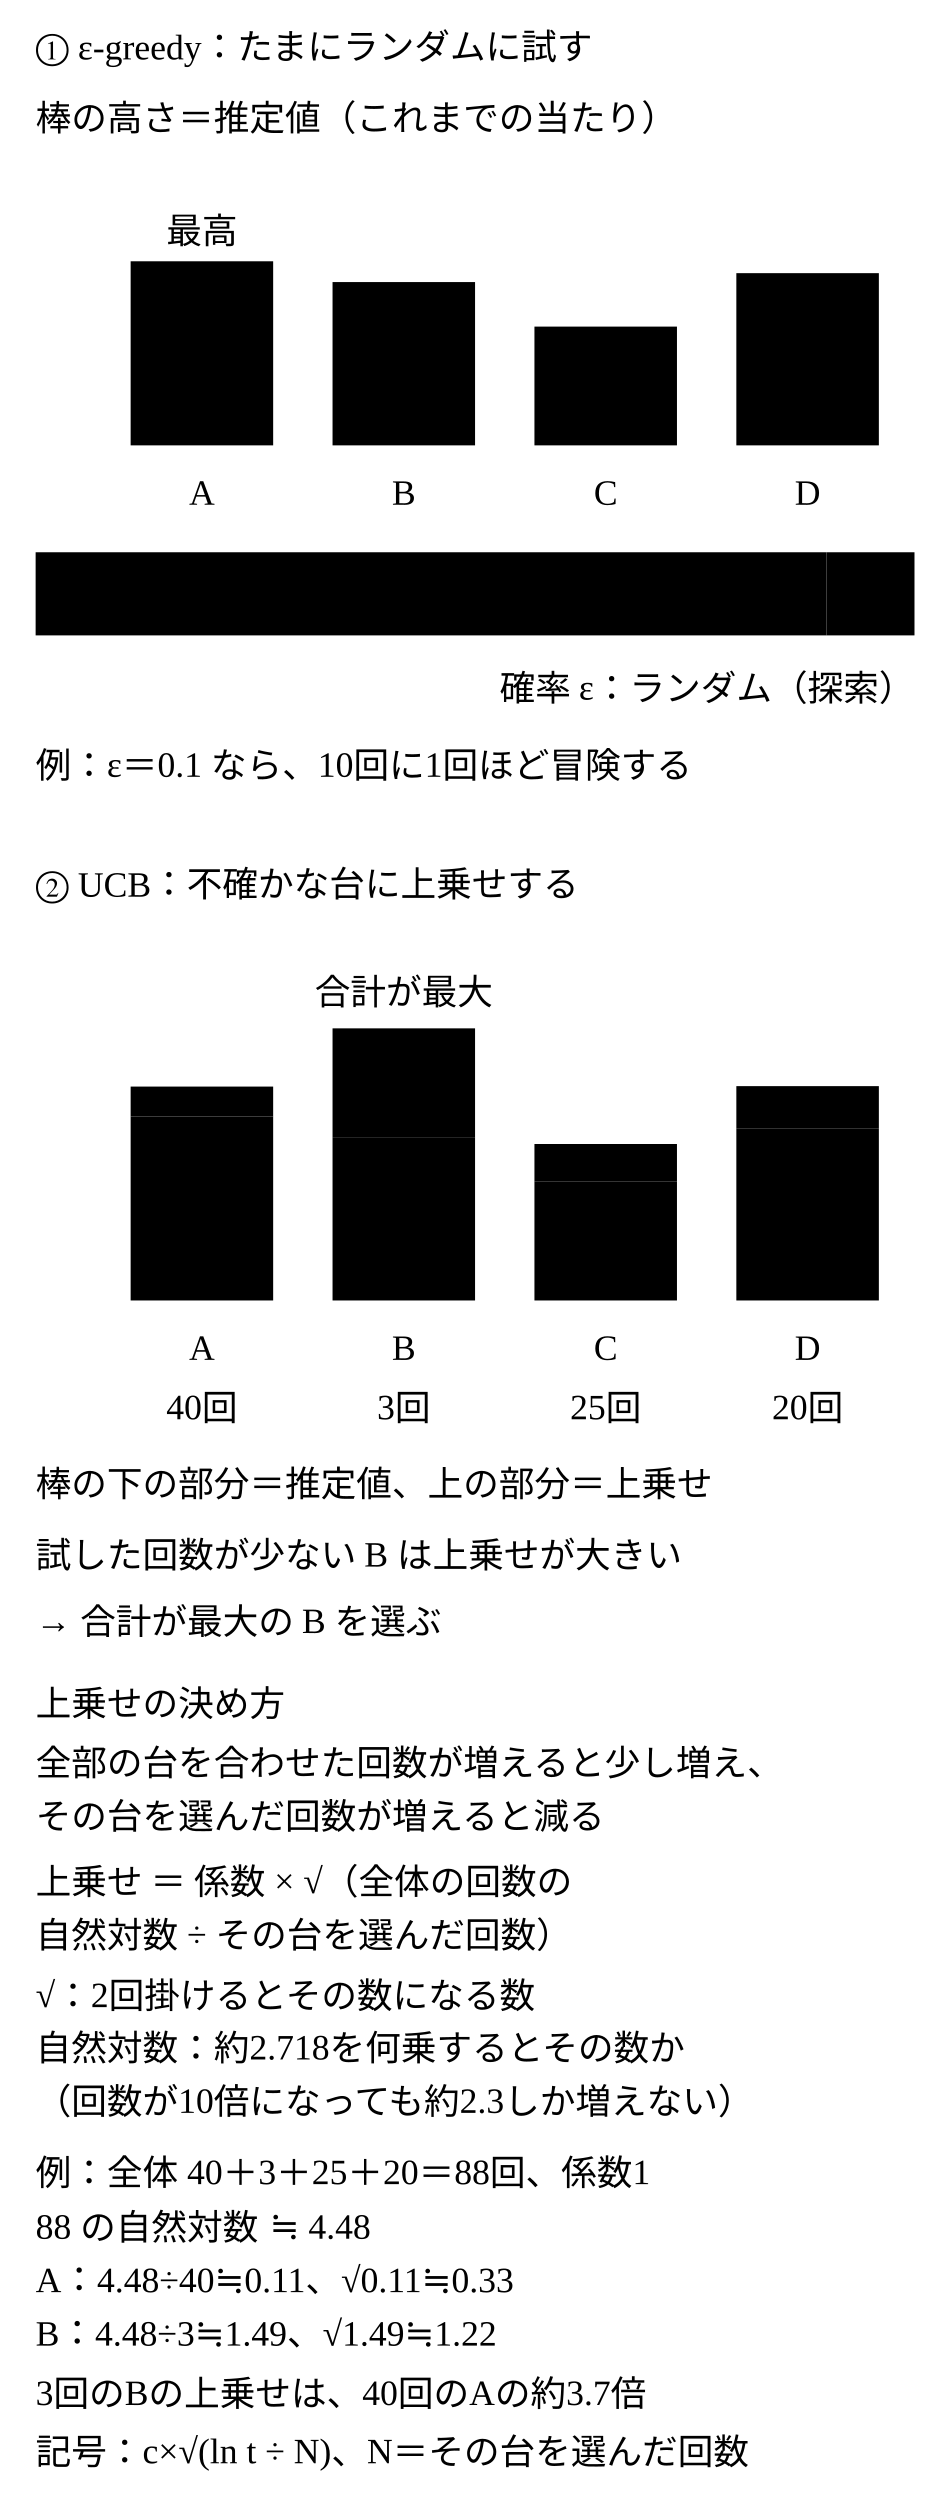
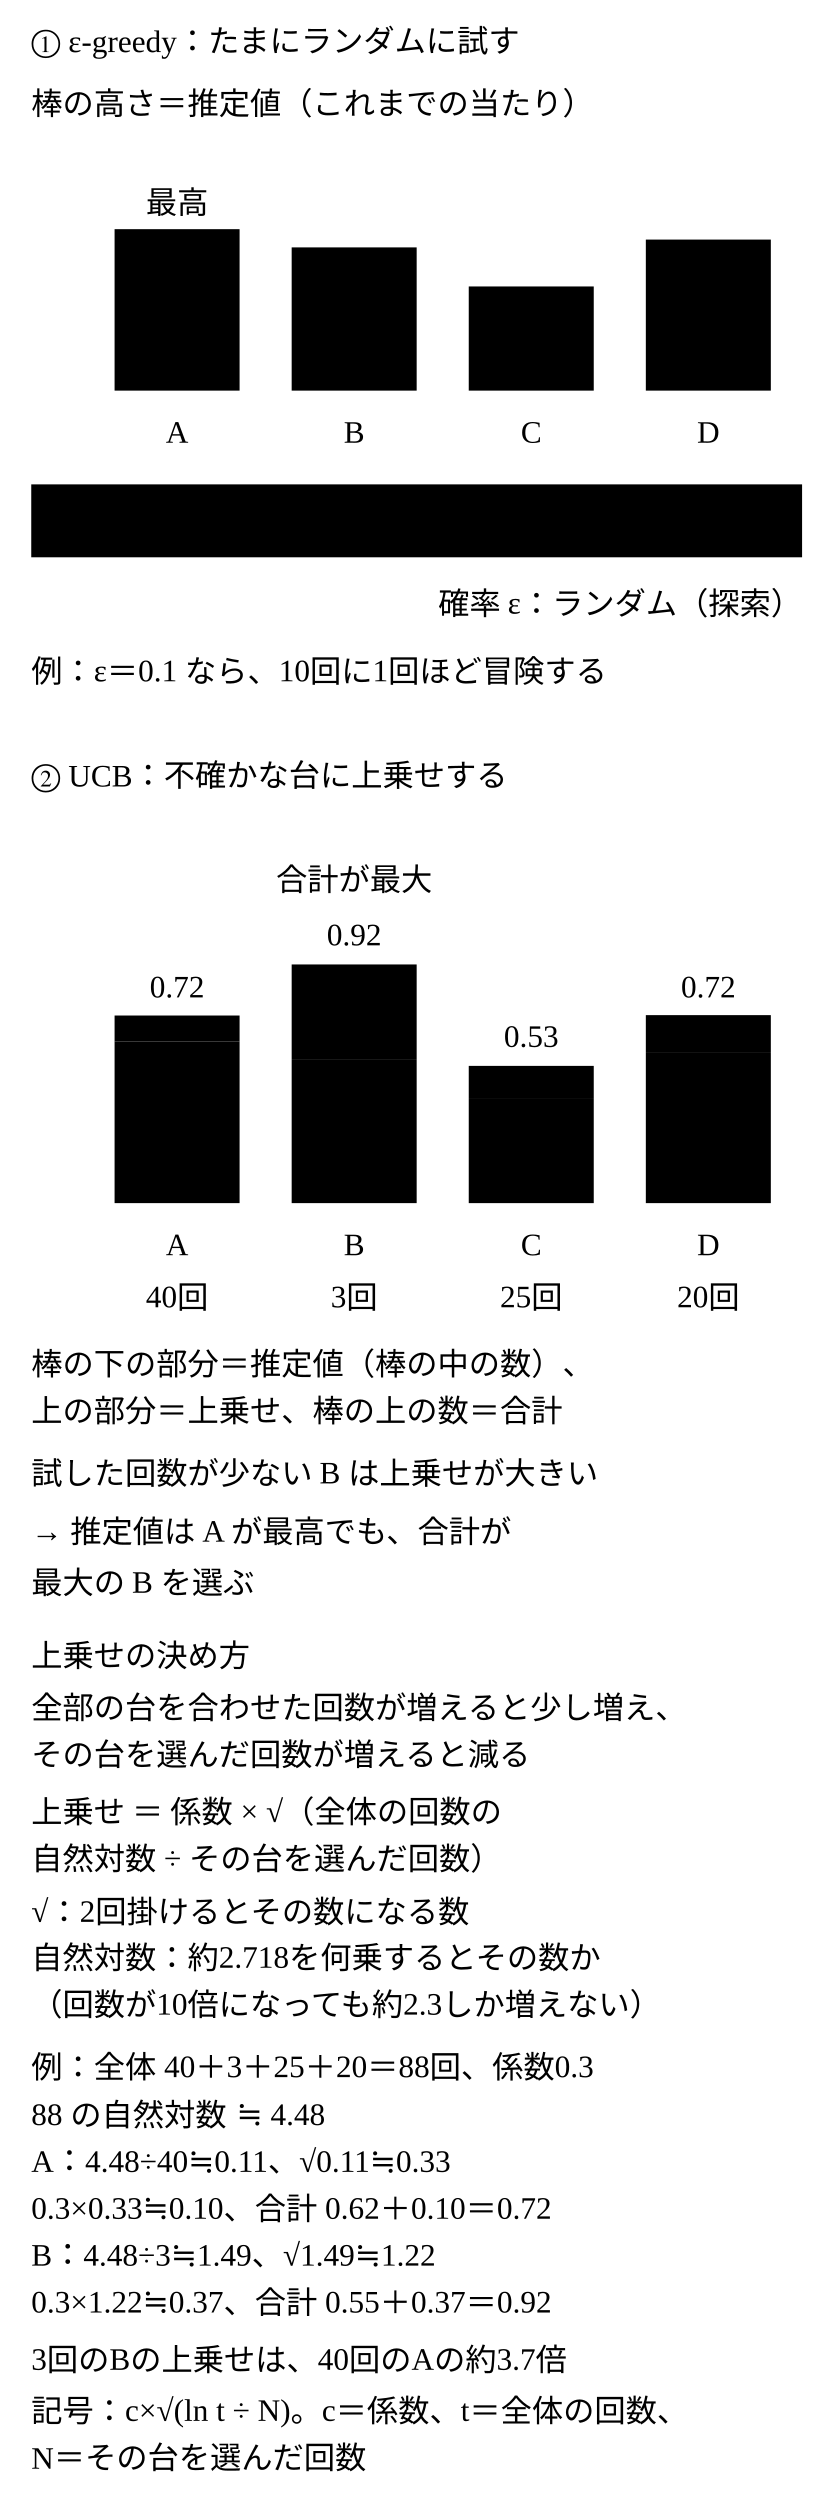
- <svg xmlns="http://www.w3.org/2000/svg" viewBox="0 0 320 842" role="img" aria-labelledby="fig-g-explore-exploit-t fig-g-explore-exploit-d">
+ <svg xmlns="http://www.w3.org/2000/svg" viewBox="0 0 320 960" role="img" aria-labelledby="fig-g-explore-exploit-t fig-g-explore-exploit-d">
  <text x="12" y="20" class="tb">① ε-greedy：たまにランダムに試す</text>
  <rect x="44" y="88" width="48" height="62" class="fas sa" stroke-width="1.5" />
  <text x="68" y="170" class="tb" text-anchor="middle">A</text>
  <rect x="112" y="95" width="48" height="55" class="fs sb" stroke-width="1.5" />
  <text x="136" y="170" class="tb" text-anchor="middle">B</text>
  <rect x="180" y="110" width="48" height="40" class="fs sb" stroke-width="1.5" />
  <text x="204" y="170" class="tb" text-anchor="middle">C</text>
  <rect x="248" y="92" width="48" height="58" class="fs sb" stroke-width="1.5" />
  <text x="272" y="170" class="tb" text-anchor="middle">D</text>
  <text x="12" y="44" class="tm">棒の高さ＝推定値（これまでの当たり）</text>
  <line x1="30" y1="150" x2="300" y2="150" class="l sm w1" />
  <text x="68" y="82" class="tb ta" text-anchor="middle">最高</text>
  <rect x="12" y="186" width="266.4" height="28" class="fas sa" stroke-width="1.5" />
  <rect x="278.4" y="186" width="29.6" height="28" class="fwn swn" stroke-width="1.5" />
  <text x="20" y="205" class="tb ta">確率 1−ε：最高の台 A（活用）</text>
  <text x="308" y="236" class="tb twn" text-anchor="end">確率 ε：ランダム（探索）</text>
  <line x1="293.2" y1="214" x2="293.2" y2="224" class="l swn w2" />
  <text x="12" y="262" class="tm">例：ε＝0.1 なら、10回に1回ほど冒険する</text>
  <line x1="12" y1="278" x2="308" y2="278" class="l sb w1" />
  <text x="12" y="302" class="tb">② UCB：不確かな台に上乗せする</text>
-   <rect x="44" y="376" width="48" height="62" class="fs sb" stroke-width="1.5" />
-   <rect x="44" y="365.96" width="48" height="10.04" class="fwn swn" stroke-width="1.5" />
-   <text x="68" y="458" class="tb" text-anchor="middle">A</text>
-   <text x="68" y="478" class="tm" text-anchor="middle">40回</text>
-   <rect x="112" y="383" width="48" height="55" class="fs sb" stroke-width="1.5" />
-   <rect x="112" y="346.35" width="48" height="36.65" class="fwn swn" stroke-width="1.5" />
-   <text x="136" y="458" class="tb" text-anchor="middle">B</text>
-   <text x="136" y="478" class="tm" text-anchor="middle">3回</text>
-   <rect x="180" y="398" width="48" height="40" class="fs sb" stroke-width="1.5" />
-   <rect x="180" y="385.3" width="48" height="12.7" class="fwn swn" stroke-width="1.5" />
-   <text x="204" y="458" class="tb" text-anchor="middle">C</text>
-   <text x="204" y="478" class="tm" text-anchor="middle">25回</text>
-   <rect x="248" y="380" width="48" height="58" class="fs sb" stroke-width="1.5" />
-   <rect x="248" y="365.81" width="48" height="14.19" class="fwn swn" stroke-width="1.5" />
-   <text x="272" y="458" class="tb" text-anchor="middle">D</text>
-   <text x="272" y="478" class="tm" text-anchor="middle">20回</text>
-   <line x1="30" y1="438" x2="300" y2="438" class="l sm w1" />
-   <text x="136" y="338.35" class="tb tng" text-anchor="middle">合計が最大</text>
-   <text x="12" y="504" class="tm">棒の下の部分＝推定値、上の部分＝上乗せ</text>
-   <text x="12" y="528" class="tb">試した回数が少ない B は上乗せが大きい</text>
-   <text x="12" y="550" class="tb tng">→ 合計が最大の B を選ぶ</text>
-   <text x="12" y="578" class="tb">上乗せの決め方</text>
-   <text x="12" y="598">全部の台を合わせた回数が増えると少し増え、</text>
-   <text x="12" y="616">その台を選んだ回数が増えると減る</text>
-   <text x="12" y="638" class="tb">上乗せ ＝ 係数 × √（全体の回数の</text>
-   <text x="12" y="656" class="tb">　自然対数 ÷ その台を選んだ回数）</text>
-   <text x="12" y="676" class="tm">√：2回掛けるとその数になる数</text>
-   <text x="12" y="694" class="tm">自然対数：約2.718を何乗するとその数か</text>
-   <text x="12" y="712" class="tm">（回数が10倍になっても約2.3しか増えない）</text>
-   <text x="12" y="736" class="ta">例：全体 40＋3＋25＋20＝88回、係数1</text>
-   <text x="12" y="754">88 の自然対数 ≒ 4.48</text>
-   <text x="12" y="772">A：4.48÷40≒0.11、√0.11≒0.33</text>
-   <text x="12" y="790">B：4.48÷3≒1.49、√1.49≒1.22</text>
-   <text x="12" y="810" class="tb">3回のBの上乗せは、40回のAの約3.7倍</text>
-   <text x="12" y="830" class="tm">記号：c×√(ln t ÷ N)、N＝その台を選んだ回数</text>
+   <text x="136" y="342" class="tb tng" text-anchor="middle">合計が最大</text>
+   <rect x="44" y="400" width="48" height="62" class="fs sb" stroke-width="1.5" />
+   <rect x="44" y="389.96" width="48" height="10.04" class="fwn swn" stroke-width="1.5" />
+   <text x="68" y="383" class="tb" text-anchor="middle">0.72</text>
+   <text x="68" y="454" class="tm" text-anchor="middle">0.62</text>
+   <text x="68" y="482" class="tb" text-anchor="middle">A</text>
+   <text x="68" y="502" class="tm" text-anchor="middle">40回</text>
+   <rect x="112" y="407" width="48" height="55" class="fs sb" stroke-width="1.5" />
+   <rect x="112" y="370.35" width="48" height="36.65" class="fwn swn" stroke-width="1.5" />
+   <text x="136" y="363" class="tb tng" text-anchor="middle">0.92</text>
+   <text x="136" y="454" class="tm" text-anchor="middle">0.55</text>
+   <text x="136" y="482" class="tb" text-anchor="middle">B</text>
+   <text x="136" y="502" class="tm" text-anchor="middle">3回</text>
+   <rect x="180" y="422" width="48" height="40" class="fs sb" stroke-width="1.5" />
+   <rect x="180" y="409.3" width="48" height="12.7" class="fwn swn" stroke-width="1.5" />
+   <text x="204" y="402" class="tb" text-anchor="middle">0.53</text>
+   <text x="204" y="454" class="tm" text-anchor="middle">0.40</text>
+   <text x="204" y="482" class="tb" text-anchor="middle">C</text>
+   <text x="204" y="502" class="tm" text-anchor="middle">25回</text>
+   <rect x="248" y="404" width="48" height="58" class="fs sb" stroke-width="1.5" />
+   <rect x="248" y="389.81" width="48" height="14.19" class="fwn swn" stroke-width="1.5" />
+   <text x="272" y="383" class="tb" text-anchor="middle">0.72</text>
+   <text x="272" y="454" class="tm" text-anchor="middle">0.58</text>
+   <text x="272" y="482" class="tb" text-anchor="middle">D</text>
+   <text x="272" y="502" class="tm" text-anchor="middle">20回</text>
+   <line x1="30" y1="462" x2="300" y2="462" class="l sm w1" />
+   <text x="12" y="528" class="tm">棒の下の部分＝推定値（棒の中の数）、</text>
+   <text x="12" y="546" class="tm">上の部分＝上乗せ、棒の上の数＝合計</text>
+   <text x="12" y="570" class="tb">試した回数が少ない B は上乗せが大きい</text>
+   <text x="12" y="592" class="tb tng">→ 推定値は A が最高でも、合計が</text>
+   <text x="12" y="612" class="tb tng">　最大の B を選ぶ</text>
+   <text x="12" y="640" class="tb">上乗せの決め方</text>
+   <text x="12" y="660">全部の台を合わせた回数が増えると少し増え、</text>
+   <text x="12" y="678">その台を選んだ回数が増えると減る</text>
+   <text x="12" y="700" class="tb">上乗せ ＝ 係数 × √（全体の回数の</text>
+   <text x="12" y="718" class="tb">　自然対数 ÷ その台を選んだ回数）</text>
+   <text x="12" y="738" class="tm">√：2回掛けるとその数になる数</text>
+   <text x="12" y="756" class="tm">自然対数：約2.718を何乗するとその数か</text>
+   <text x="12" y="774" class="tm">（回数が10倍になっても約2.3しか増えない）</text>
+   <text x="12" y="798" class="ta">例：全体 40＋3＋25＋20＝88回、係数0.3</text>
+   <text x="12" y="816">88 の自然対数 ≒ 4.48</text>
+   <text x="12" y="834">A：4.48÷40≒0.11、√0.11≒0.33</text>
+   <text x="12" y="852">　0.3×0.33≒0.10、合計 0.62＋0.10＝0.72</text>
+   <text x="12" y="870">B：4.48÷3≒1.49、√1.49≒1.22</text>
+   <text x="12" y="888">　0.3×1.22≒0.37、合計 0.55＋0.37＝0.92</text>
+   <text x="12" y="910" class="tb">3回のBの上乗せは、40回のAの約3.7倍</text>
+   <text x="12" y="930" class="tm">記号：c×√(ln t ÷ N)。c＝係数、t＝全体の回数、</text>
+   <text x="12" y="948" class="tm">N＝その台を選んだ回数</text>
</svg>
